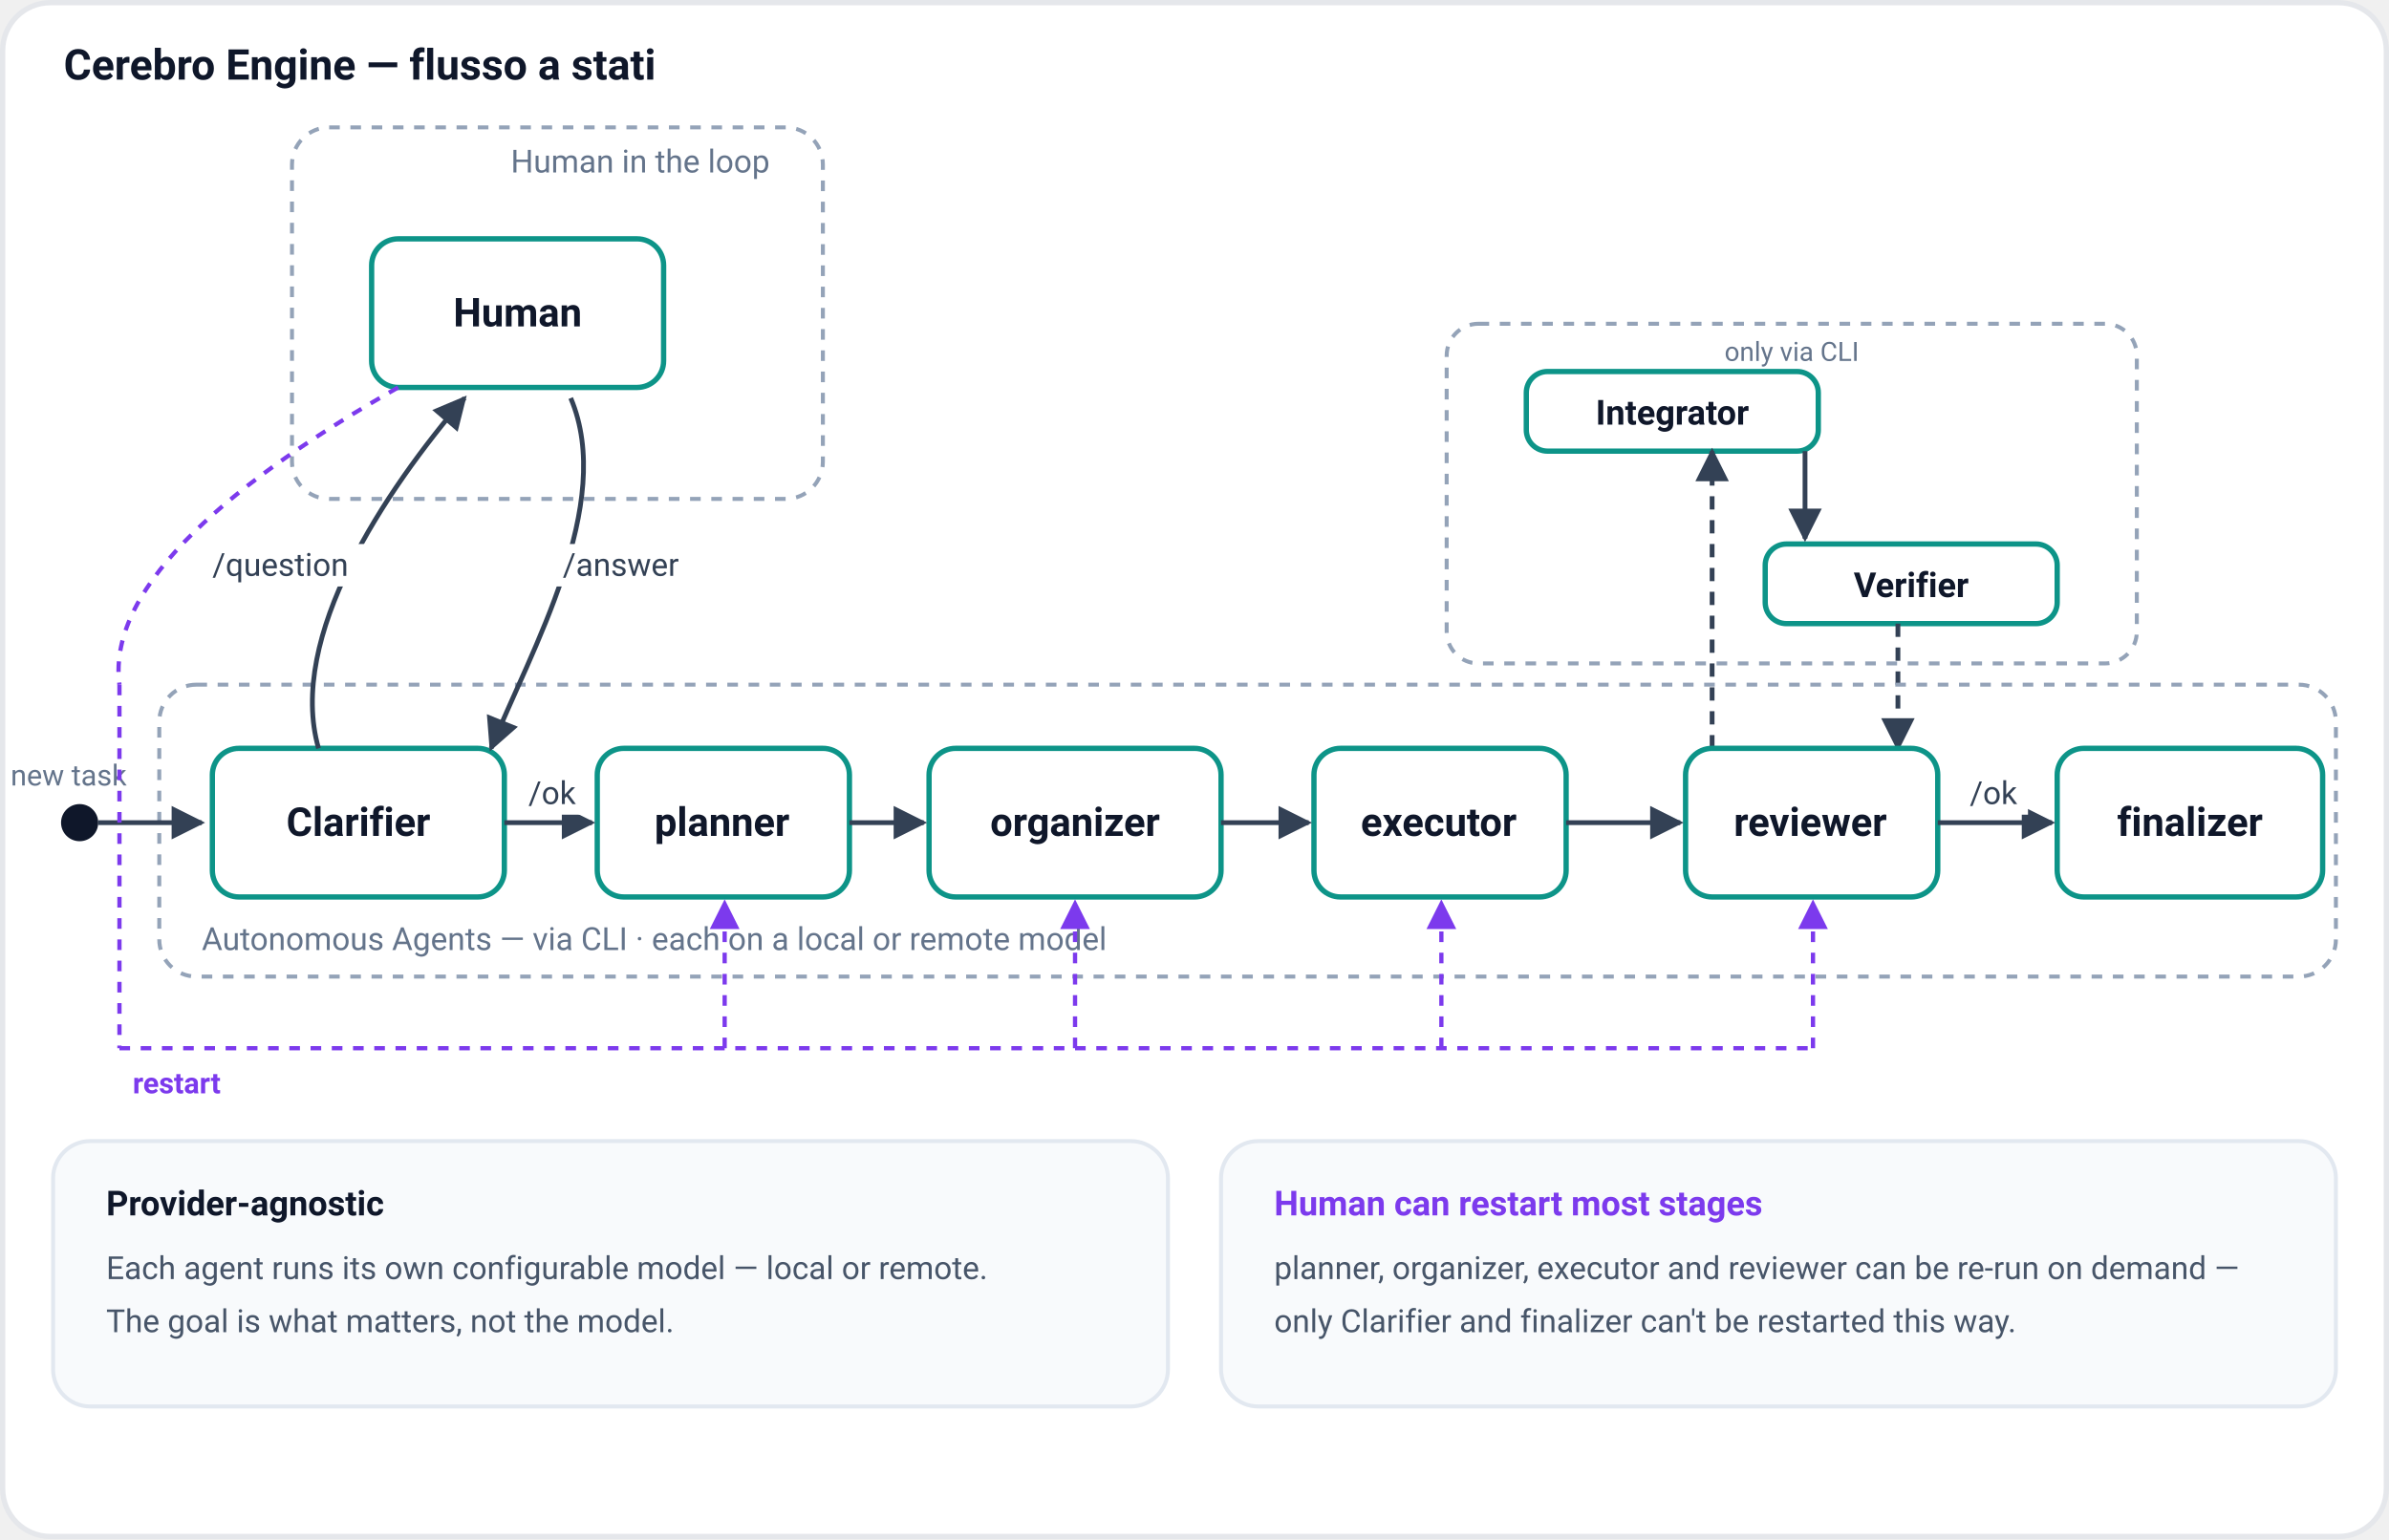
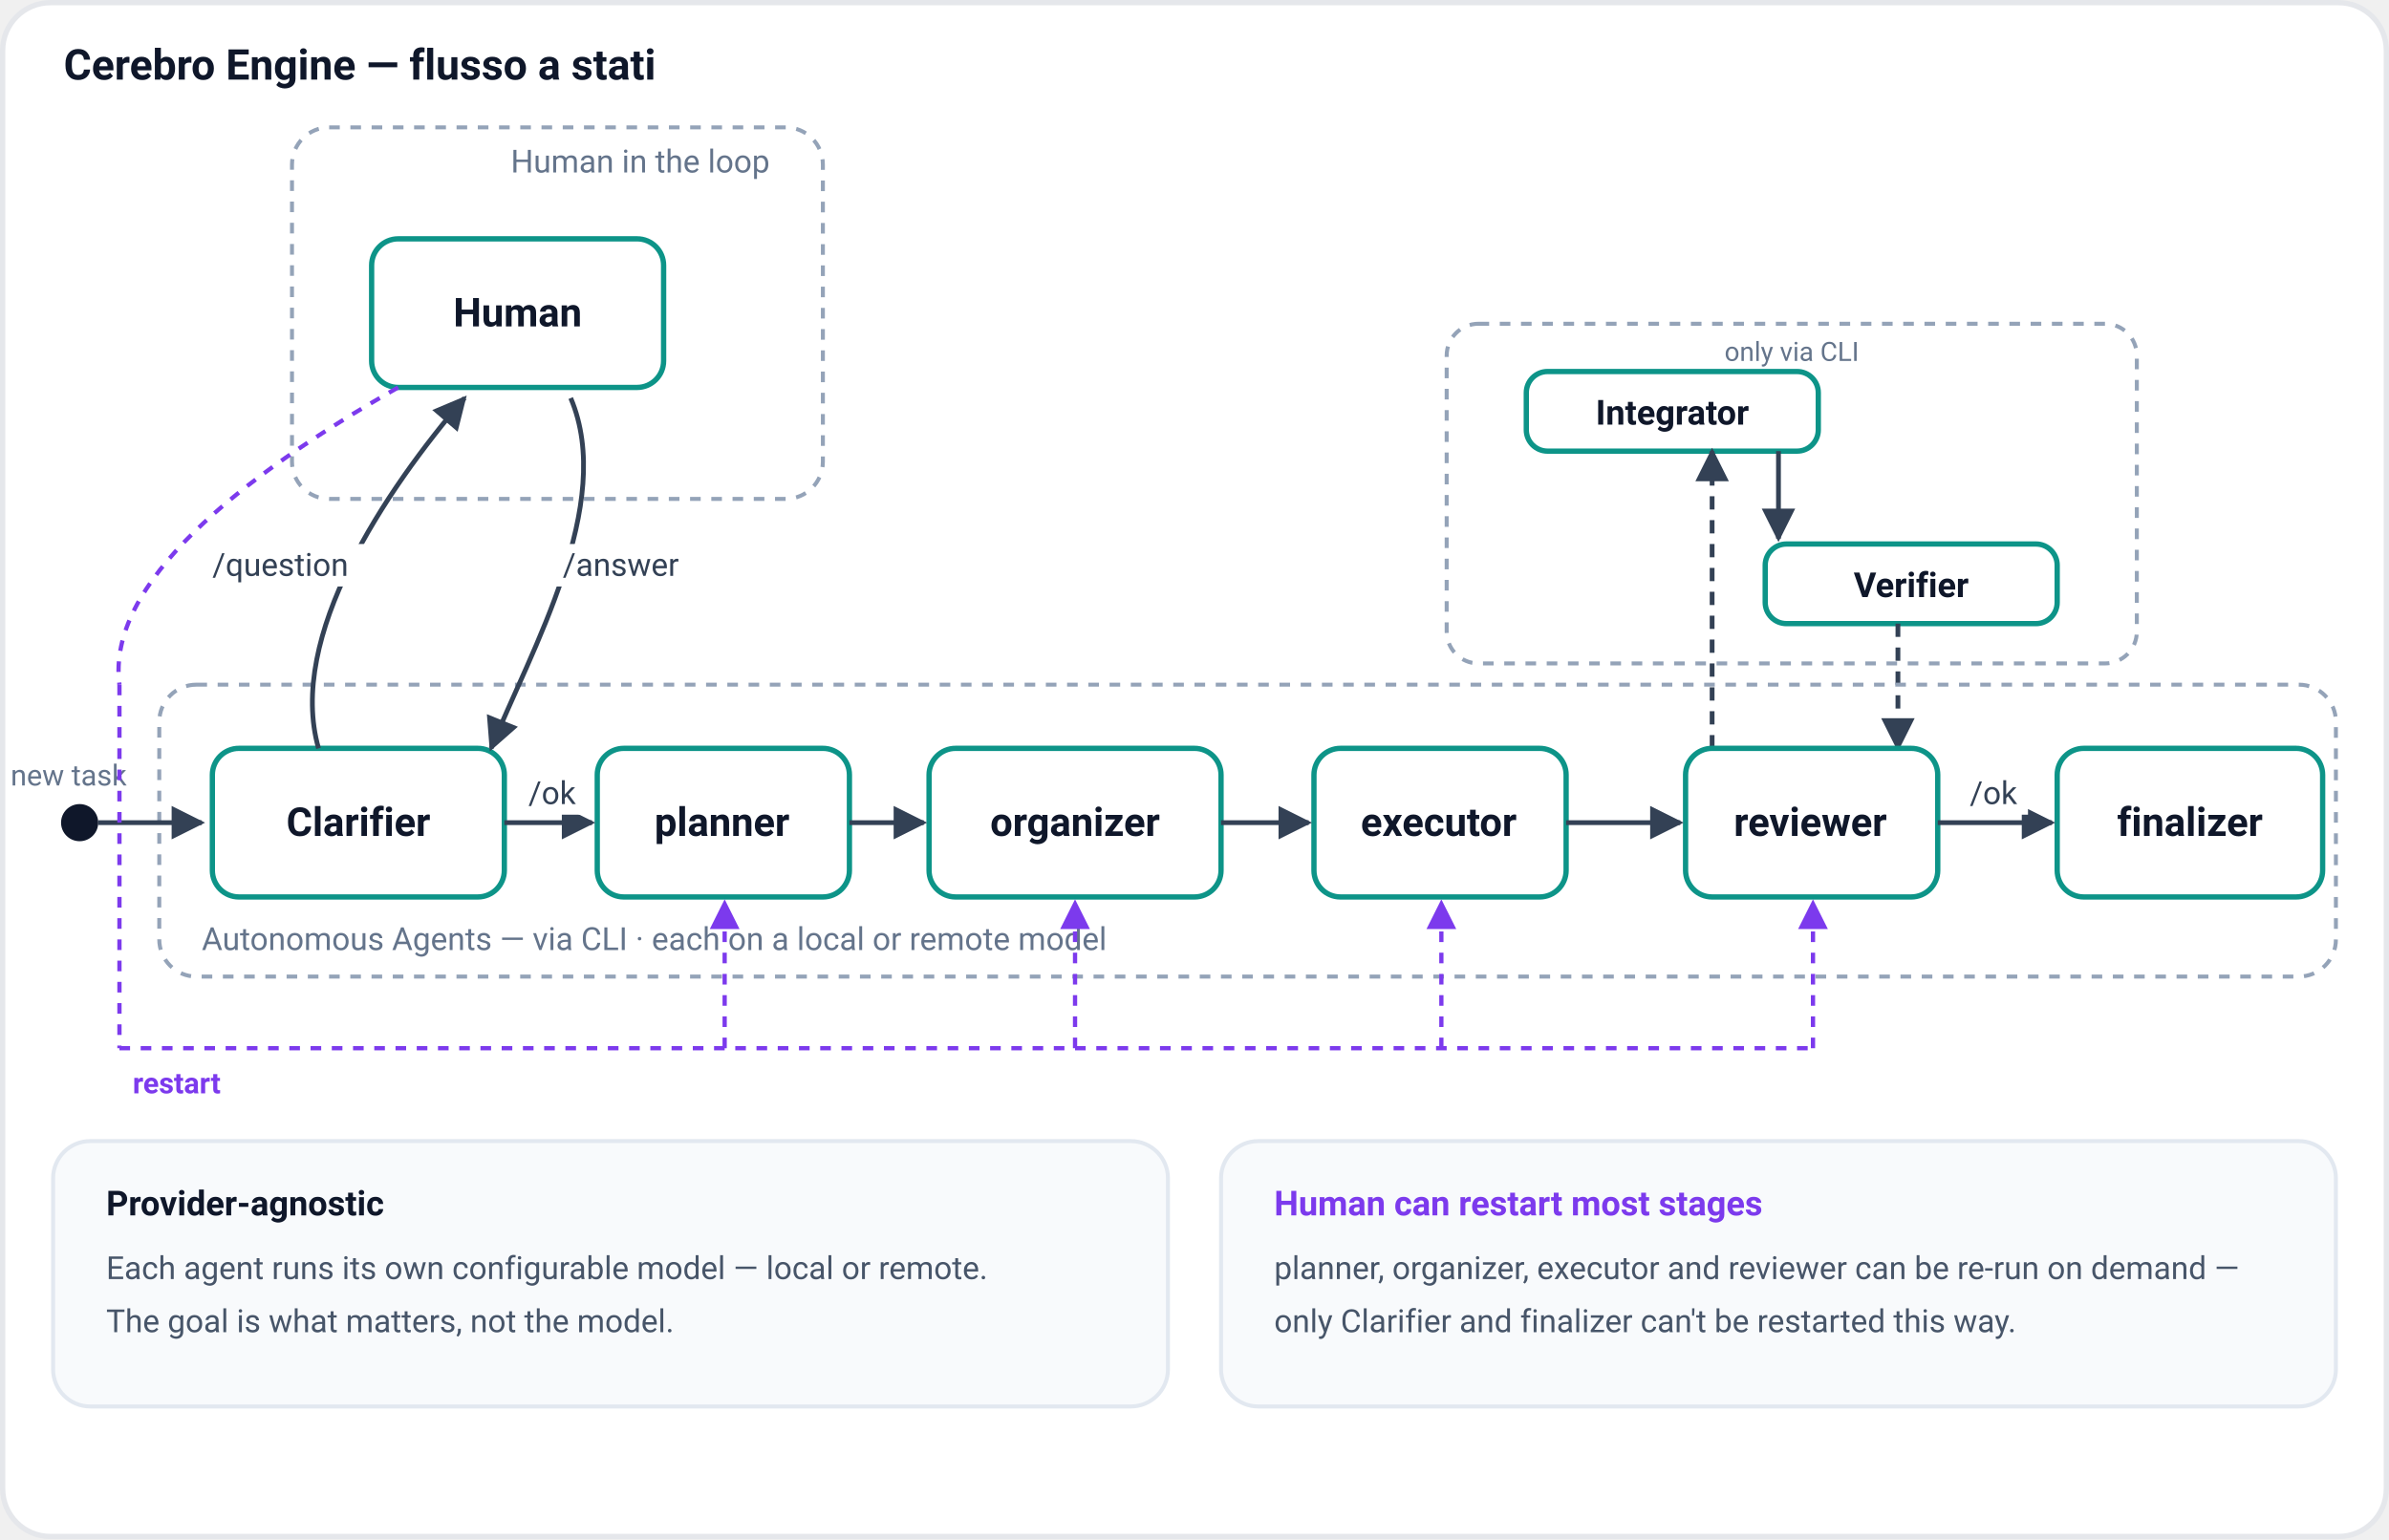
<svg xmlns="http://www.w3.org/2000/svg" viewBox="0 0 900 580" font-family="-apple-system, BlinkMacSystemFont, 'Segoe UI', Roboto, 'Helvetica Neue', Arial, sans-serif">
  <defs>
    <marker id="arrow" viewBox="0 0 10 10" refX="9" refY="5" markerWidth="7" markerHeight="7" orient="auto-start-reverse">
      <path d="M0,0 L10,5 L0,10 z" fill="#334155" />
    </marker>
    <marker id="arrow-violet" viewBox="0 0 10 10" refX="9" refY="5" markerWidth="7" markerHeight="7" orient="auto-start-reverse">
      <path d="M0,0 L10,5 L0,10 z" fill="#7c3aed" />
    </marker>
  </defs>
  <rect x="1" y="1" width="898" height="578" rx="18" fill="#ffffff" stroke="#e5e7eb" stroke-width="2" />
  <text x="24" y="30" font-size="16" font-weight="700" fill="#0f172a">Cerebro Engine — flusso a stati</text>
  <rect x="110" y="48" width="200" height="140" rx="14" fill="none" stroke="#94a3b8" stroke-width="1.5" stroke-dasharray="4 4" />
  <text x="290" y="65" font-size="12" fill="#64748b" text-anchor="end">Human in the loop</text>
  <rect x="140" y="90" width="110" height="56" rx="10" fill="#ffffff" stroke="#0d9488" stroke-width="2" />
  <text x="195" y="123" font-size="15" font-weight="600" fill="#0f172a" text-anchor="middle">Human</text>
  <rect x="545" y="122" width="260" height="128" rx="12" fill="none" stroke="#94a3b8" stroke-width="1.5" stroke-dasharray="4 4" />
  <text x="675" y="136" font-size="10" fill="#64748b" text-anchor="middle">only via CLI</text>
  <rect x="575" y="140" width="110" height="30" rx="8" fill="#ffffff" stroke="#0d9488" stroke-width="2" />
  <text x="630" y="160" font-size="13" font-weight="600" fill="#0f172a" text-anchor="middle">Integrator</text>
  <rect x="665" y="205" width="110" height="30" rx="8" fill="#ffffff" stroke="#0d9488" stroke-width="2" />
  <text x="720" y="225" font-size="13" font-weight="600" fill="#0f172a" text-anchor="middle">Verifier</text>
-   <line x1="680" y1="170" x2="680" y2="203" stroke="#334155" stroke-width="1.8" marker-end="url(#arrow)" />
+   <line x1="670" y1="170" x2="670" y2="203" stroke="#334155" stroke-width="1.8" marker-end="url(#arrow)" />
  <line x1="645" y1="300" x2="645" y2="170" stroke="#334155" stroke-width="1.8" stroke-dasharray="5 4" marker-end="url(#arrow)" />
  <line x1="715" y1="235" x2="715" y2="282" stroke="#334155" stroke-width="1.8" stroke-dasharray="5 4" marker-end="url(#arrow)" />
  <rect x="60" y="258" width="820" height="110" rx="14" fill="none" stroke="#94a3b8" stroke-width="1.5" stroke-dasharray="4 4" />
  <text x="76" y="358" font-size="12" fill="#64748b">Autonomous Agents — via CLI · each on a local or remote model</text>
  <circle cx="30" cy="310" r="7" fill="#0f172a" />
  <text x="4" y="296" font-size="11" fill="#64748b">new task</text>
  <line x1="37" y1="310" x2="76" y2="310" stroke="#334155" stroke-width="1.8" marker-end="url(#arrow)" />
  <rect x="80" y="282" width="110" height="56" rx="10" fill="#ffffff" stroke="#0d9488" stroke-width="2" />
  <text x="135" y="315" font-size="15" font-weight="600" fill="#0f172a" text-anchor="middle">Clarifier</text>
  <rect x="225" y="282" width="95" height="56" rx="10" fill="#ffffff" stroke="#0d9488" stroke-width="2" />
  <text x="272" y="315" font-size="15" font-weight="600" fill="#0f172a" text-anchor="middle">planner</text>
  <rect x="350" y="282" width="110" height="56" rx="10" fill="#ffffff" stroke="#0d9488" stroke-width="2" />
  <text x="405" y="315" font-size="15" font-weight="600" fill="#0f172a" text-anchor="middle">organizer</text>
  <rect x="495" y="282" width="95" height="56" rx="10" fill="#ffffff" stroke="#0d9488" stroke-width="2" />
  <text x="542" y="315" font-size="15" font-weight="600" fill="#0f172a" text-anchor="middle">executor</text>
  <rect x="635" y="282" width="95" height="56" rx="10" fill="#ffffff" stroke="#0d9488" stroke-width="2" />
  <text x="682" y="315" font-size="15" font-weight="600" fill="#0f172a" text-anchor="middle">reviewer</text>
  <rect x="775" y="282" width="100" height="56" rx="10" fill="#ffffff" stroke="#0d9488" stroke-width="2" />
  <text x="825" y="315" font-size="15" font-weight="600" fill="#0f172a" text-anchor="middle">finalizer</text>
  <line x1="190" y1="310" x2="223" y2="310" stroke="#334155" stroke-width="1.8" marker-end="url(#arrow)" />
  <line x1="320" y1="310" x2="348" y2="310" stroke="#334155" stroke-width="1.8" marker-end="url(#arrow)" />
  <line x1="460" y1="310" x2="493" y2="310" stroke="#334155" stroke-width="1.8" marker-end="url(#arrow)" />
  <line x1="590" y1="310" x2="633" y2="310" stroke="#334155" stroke-width="1.8" marker-end="url(#arrow)" />
  <line x1="730" y1="310" x2="773" y2="310" stroke="#334155" stroke-width="1.8" marker-end="url(#arrow)" />
  <rect x="195" y="291" width="26" height="16" fill="#ffffff" />
  <text x="208" y="303" font-size="12" fill="#334155" text-anchor="middle">/ok</text>
  <rect x="738" y="291" width="26" height="16" fill="#ffffff" />
  <text x="751" y="303" font-size="12" fill="#334155" text-anchor="middle">/ok</text>
  <path d="M120,282 C108,240 145,185 175,150" fill="none" stroke="#334155" stroke-width="1.8" marker-end="url(#arrow)" />
  <rect x="76" y="205" width="66" height="16" fill="#ffffff" />
  <text x="80" y="217" font-size="12" fill="#334155">/question</text>
  <path d="M215,150 C232,190 200,245 185,282" fill="none" stroke="#334155" stroke-width="1.8" marker-end="url(#arrow)" />
  <rect x="208" y="205" width="60" height="16" fill="#ffffff" />
  <text x="212" y="217" font-size="12" fill="#334155">/answer</text>
  <path d="M150,146 C 90,180 40,220 45,258" fill="none" stroke="#7c3aed" stroke-width="1.6" stroke-dasharray="4 4" />
  <line x1="45" y1="258" x2="45" y2="395" stroke="#7c3aed" stroke-width="1.6" stroke-dasharray="4 4" />
  <line x1="45" y1="395" x2="683" y2="395" stroke="#7c3aed" stroke-width="1.6" stroke-dasharray="4 4" />
  <text x="50" y="412" font-size="11" font-weight="600" fill="#7c3aed">restart</text>
  <line x1="273" y1="395" x2="273" y2="340" stroke="#7c3aed" stroke-width="1.6" stroke-dasharray="4 4" marker-end="url(#arrow-violet)" />
  <line x1="405" y1="395" x2="405" y2="340" stroke="#7c3aed" stroke-width="1.6" stroke-dasharray="4 4" marker-end="url(#arrow-violet)" />
  <line x1="543" y1="395" x2="543" y2="340" stroke="#7c3aed" stroke-width="1.6" stroke-dasharray="4 4" marker-end="url(#arrow-violet)" />
  <line x1="683" y1="395" x2="683" y2="340" stroke="#7c3aed" stroke-width="1.6" stroke-dasharray="4 4" marker-end="url(#arrow-violet)" />
  <rect x="20" y="430" width="420" height="100" rx="14" fill="#f8fafc" stroke="#e2e8f0" stroke-width="1.5" />
  <text x="40" y="458" font-size="13" font-weight="700" fill="#0f172a">Provider-agnostic</text>
  <text x="40" y="482" font-size="12" fill="#475569">Each agent runs its own configurable model — local or remote.</text>
  <text x="40" y="502" font-size="12" fill="#475569">The goal is what matters, not the model.</text>
  <rect x="460" y="430" width="420" height="100" rx="14" fill="#f8fafc" stroke="#e2e8f0" stroke-width="1.5" />
  <text x="480" y="458" font-size="13" font-weight="700" fill="#7c3aed">Human can restart most stages</text>
  <text x="480" y="482" font-size="12" fill="#475569">planner, organizer, executor and reviewer can be re-run on demand —</text>
  <text x="480" y="502" font-size="12" fill="#475569">only Clarifier and finalizer can't be restarted this way.</text>
</svg>
